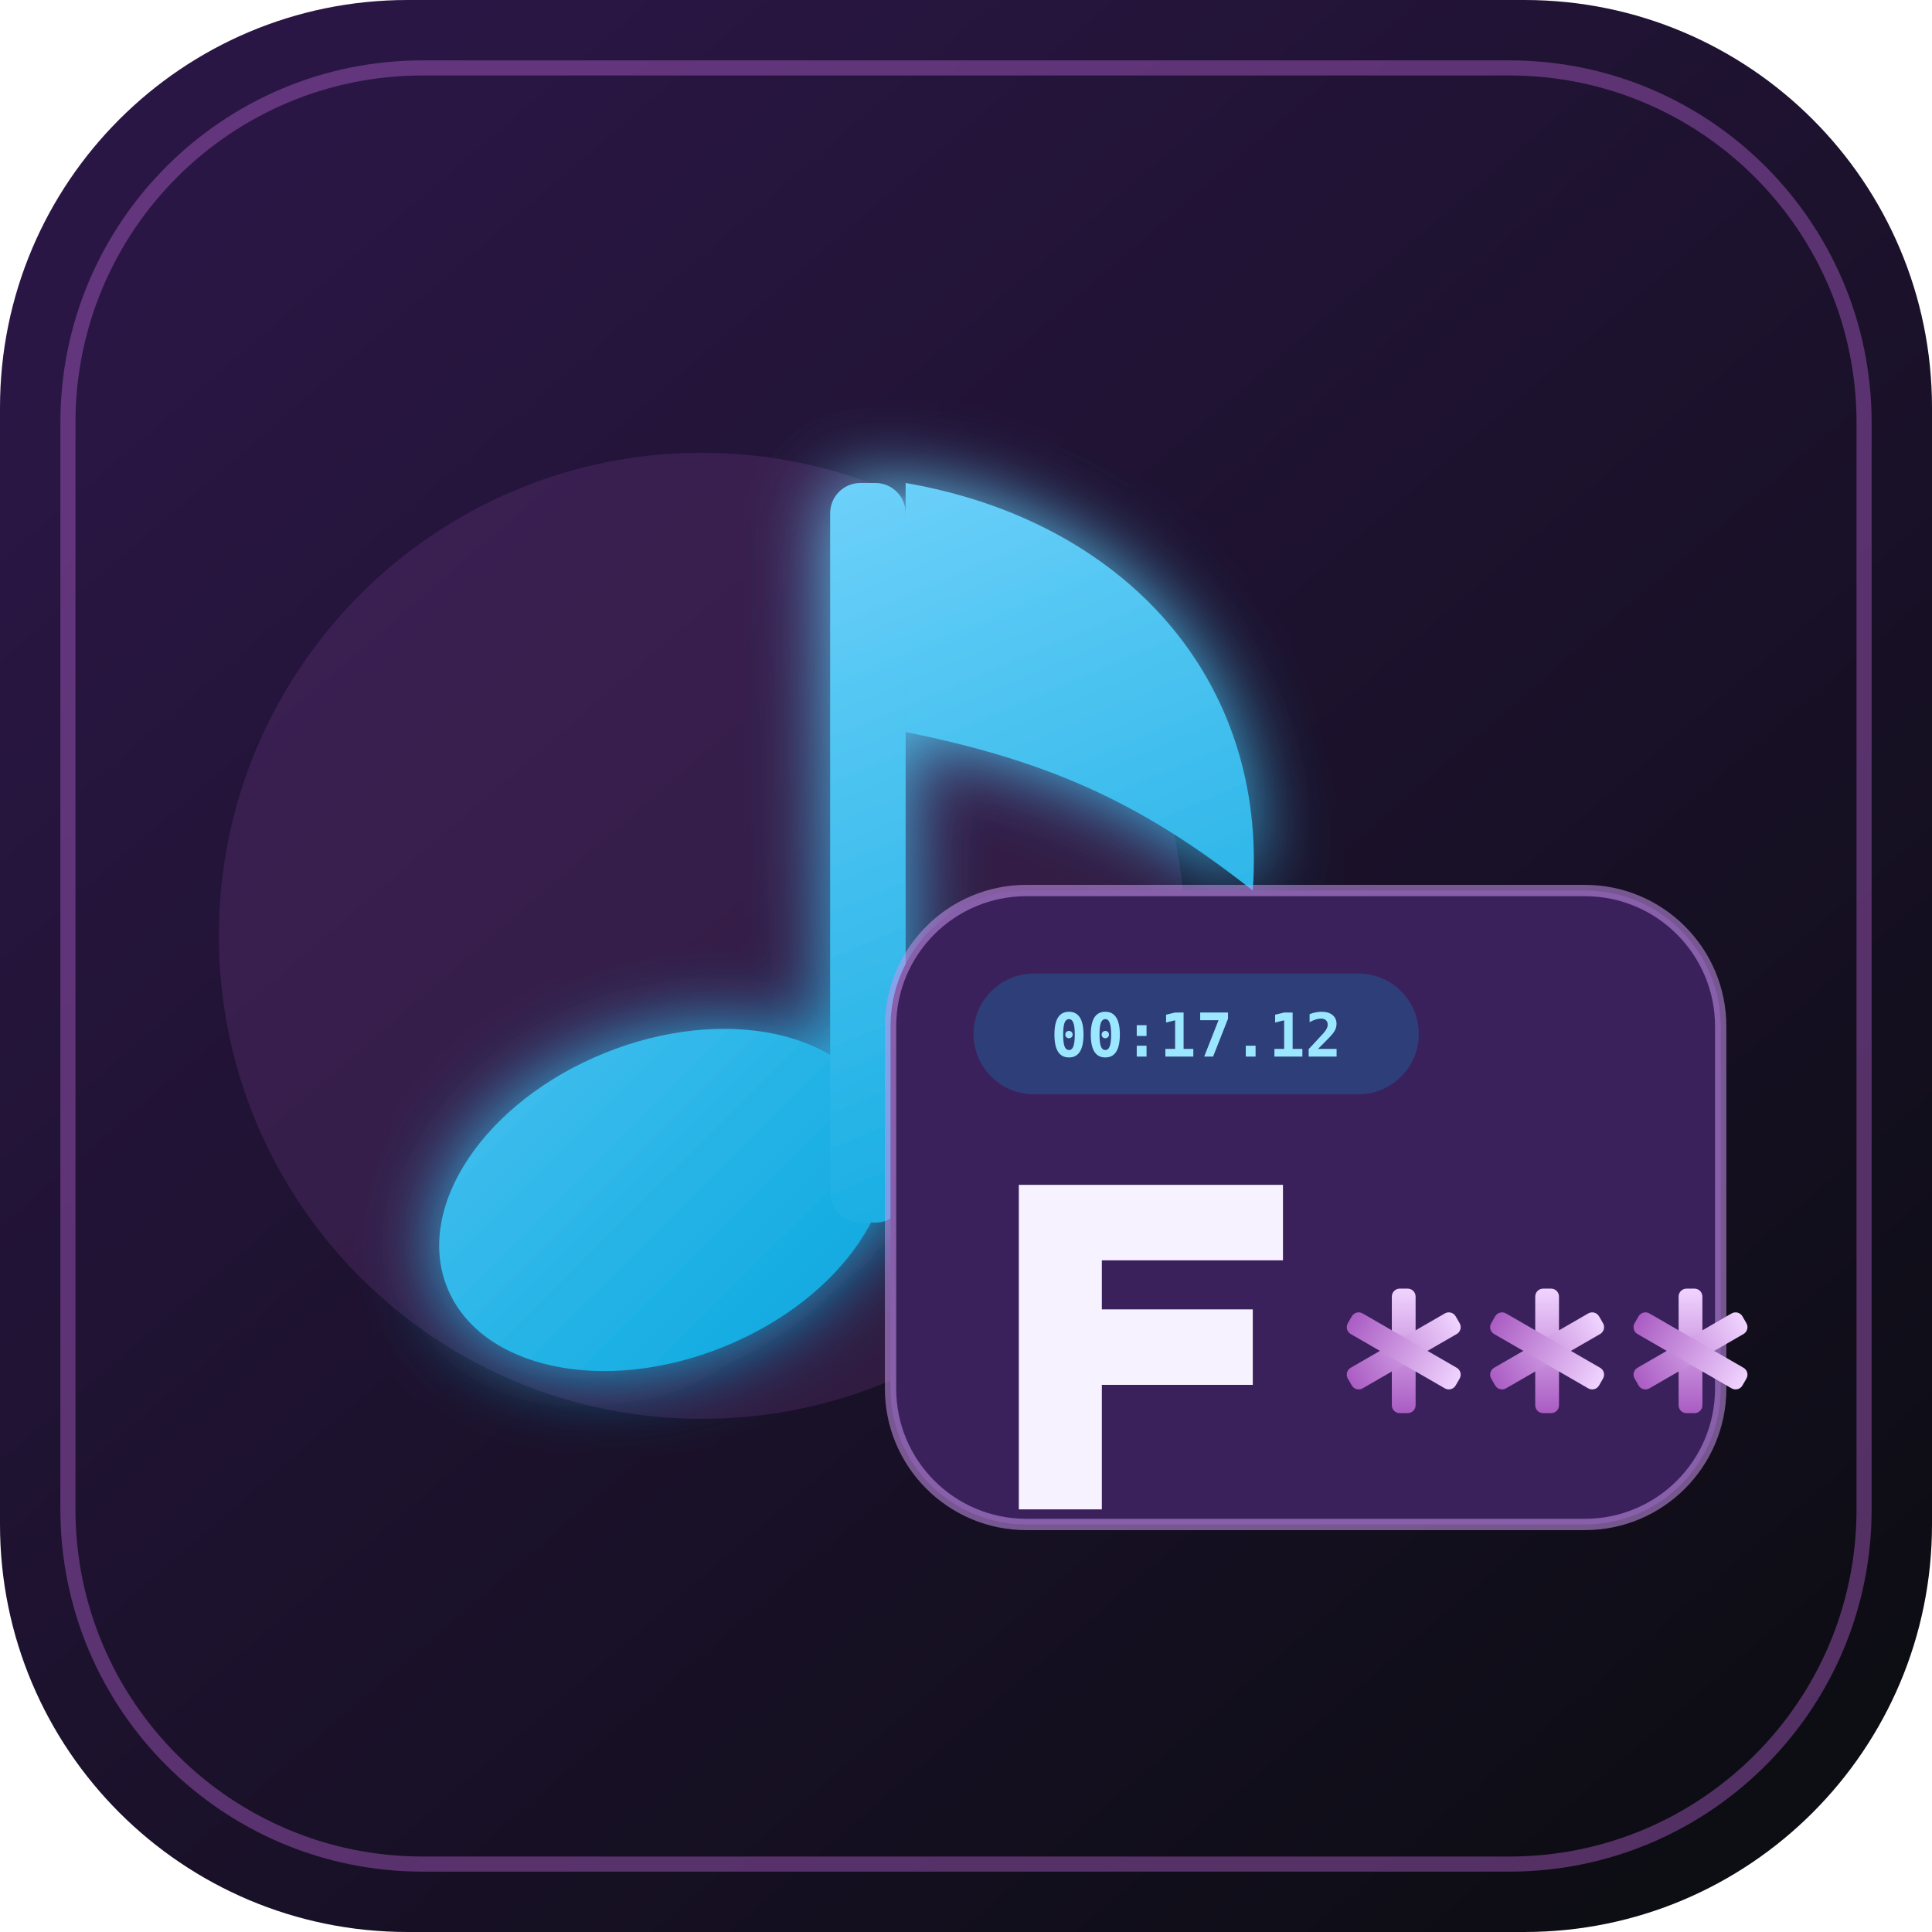
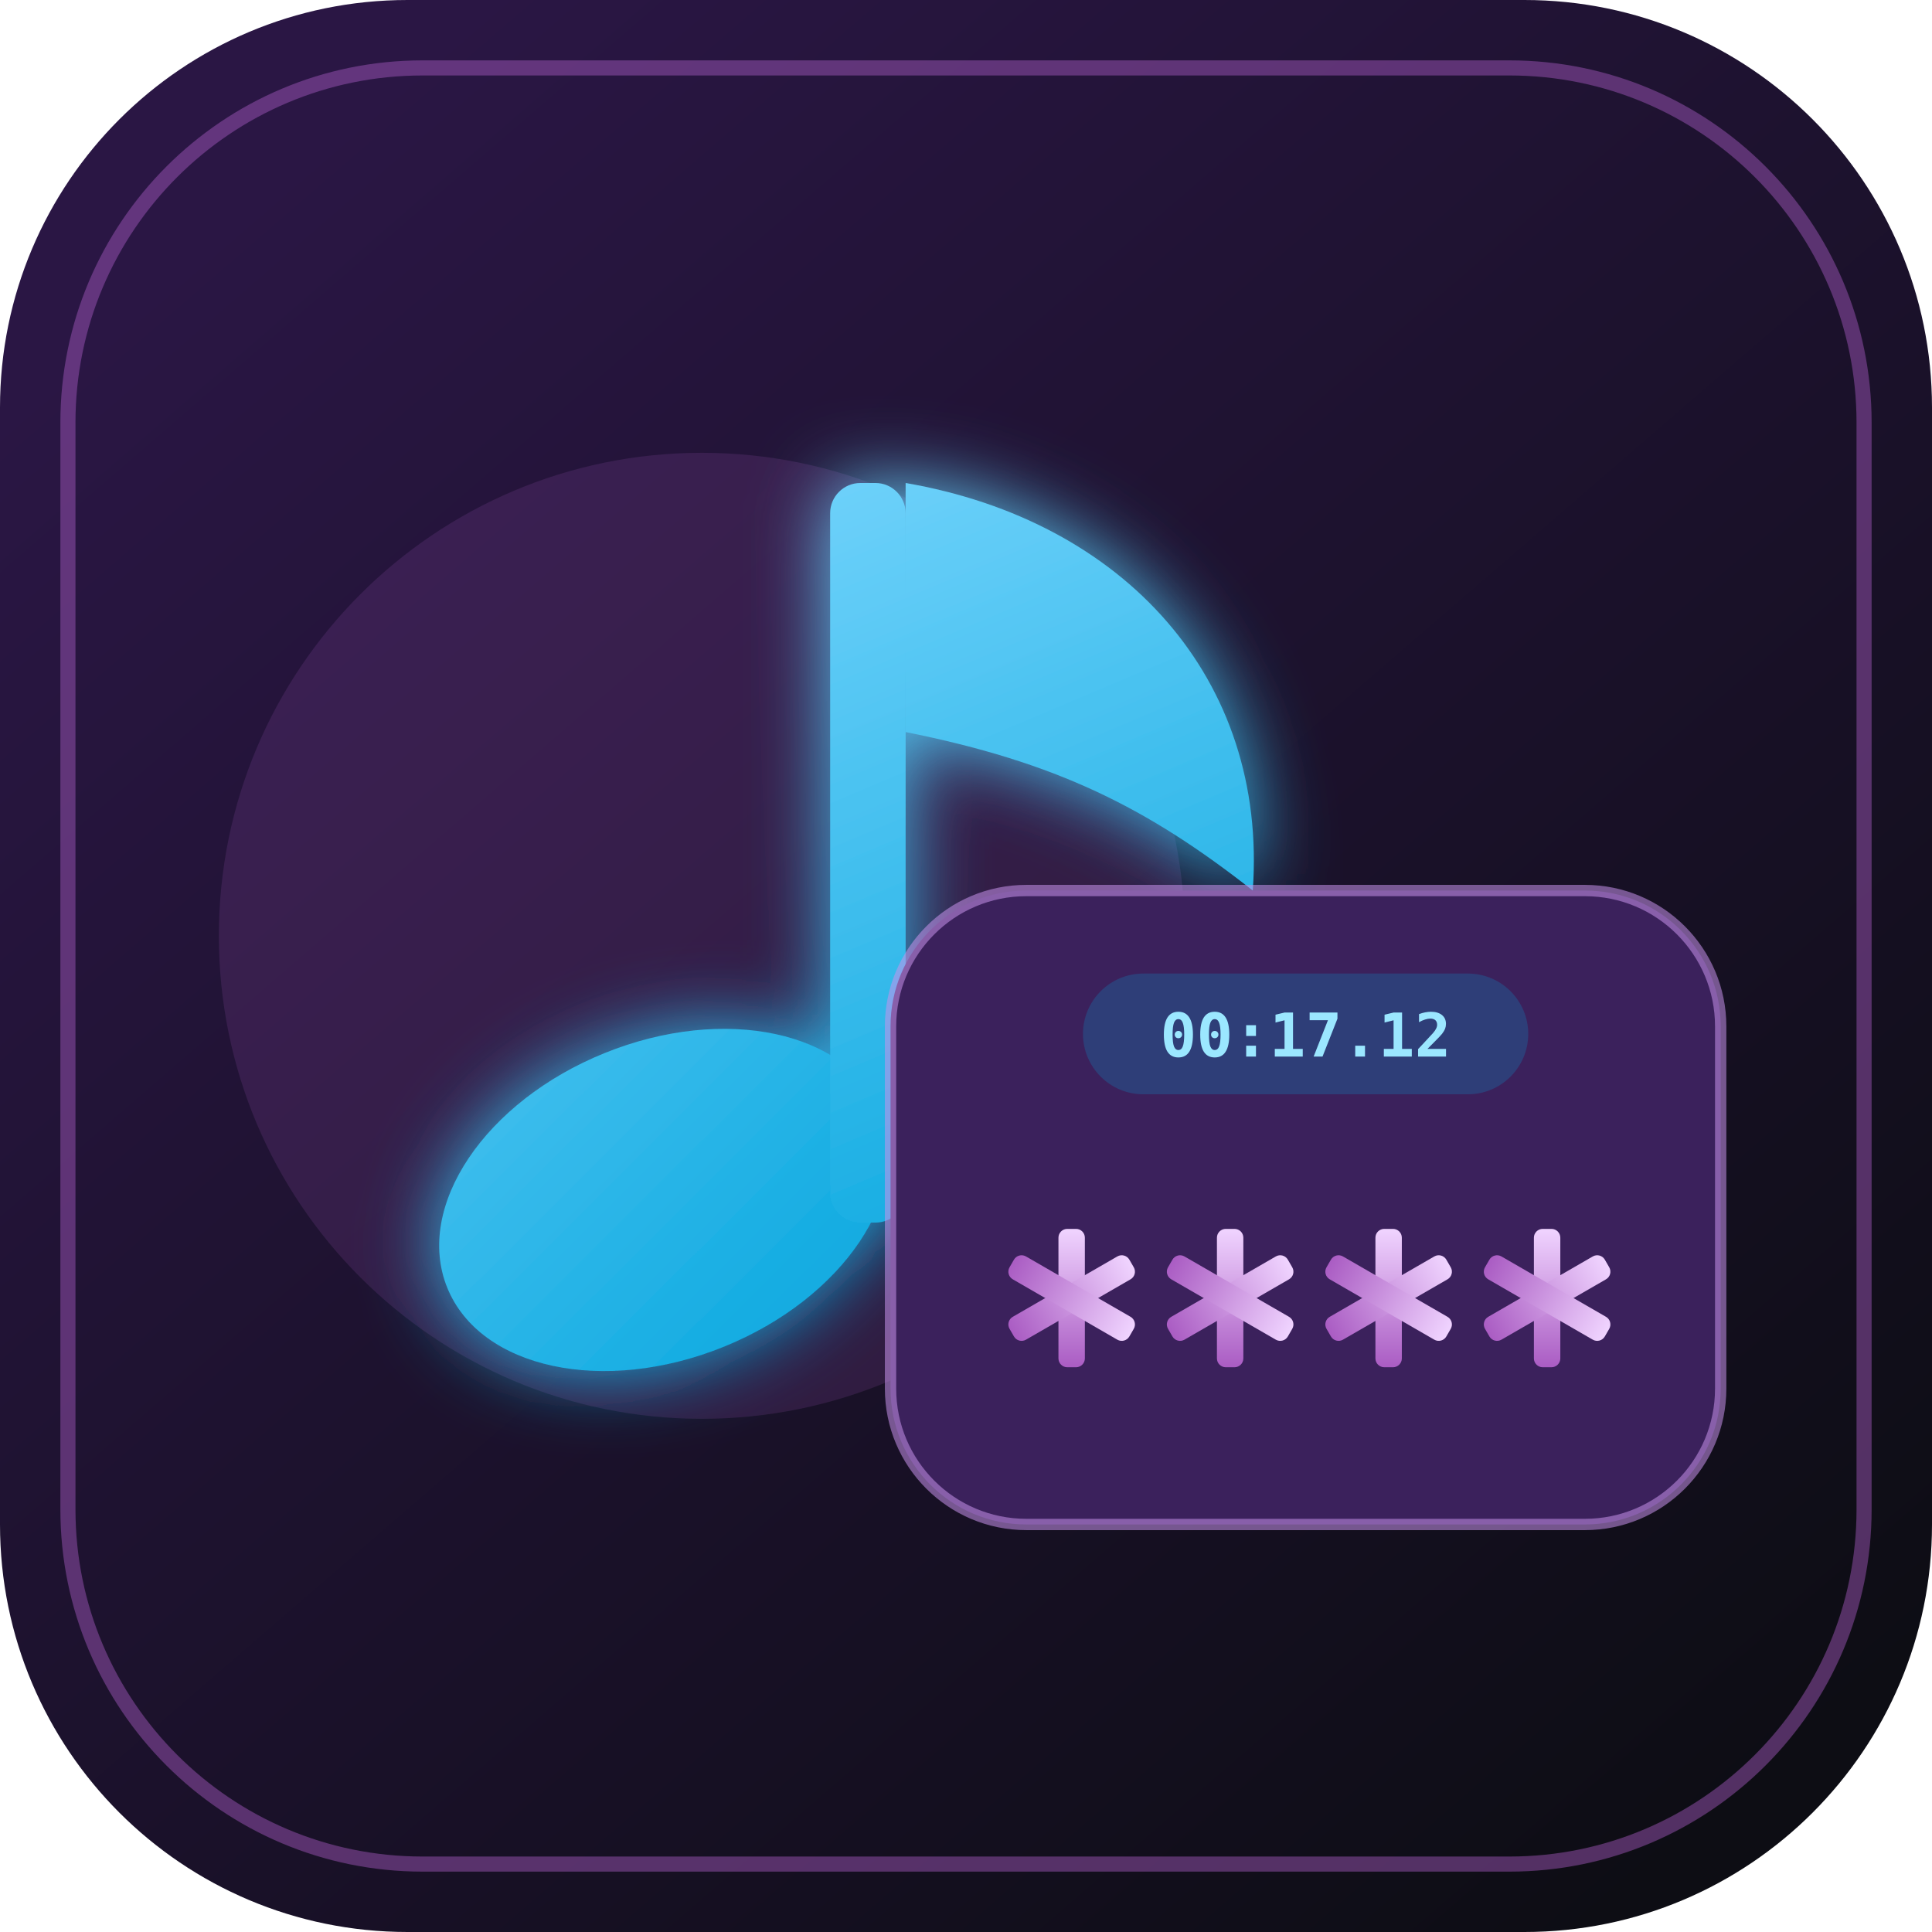
<svg xmlns="http://www.w3.org/2000/svg" viewBox="0 0 512 512" role="img" aria-label="Censored LRCLIB">
  <defs>
    <linearGradient id="bg" x1="80" y1="40" x2="460" y2="480" gradientUnits="userSpaceOnUse">
      <stop stop-color="#2a1644" />
      <stop offset="1" stop-color="#0d0d14" />
    </linearGradient>
    <linearGradient id="note" x1="140" y1="120" x2="250" y2="380" gradientUnits="userSpaceOnUse">
      <stop stop-color="#7fd8ff" />
      <stop offset="1" stop-color="#00a4dc" />
    </linearGradient>
    <linearGradient id="chip" x1="250" y1="240" x2="460" y2="430" gradientUnits="userSpaceOnUse">
      <stop stop-color="#3b215c" />
      <stop offset="1" stop-color="#241436" />
    </linearGradient>
    <linearGradient id="star" x1="0" y1="0" x2="0" y2="1">
      <stop stop-color="#f0d4ff" />
      <stop offset="1" stop-color="#aa5cc3" />
    </linearGradient>
    <filter id="glow" x="-30%" y="-30%" width="160%" height="160%">
      <feGaussianBlur stdDeviation="10" result="blur" />
      <feMerge>
        <feMergeNode in="blur" />
        <feMergeNode in="SourceGraphic" />
      </feMerge>
    </filter>
    <symbol id="asterisk" viewBox="-12 -12 24 24">
      <g fill="url(#star)">
        <rect x="-2.1" y="-11" width="4.2" height="22" rx="1.4" />
        <rect x="-2.1" y="-11" width="4.2" height="22" rx="1.4" transform="rotate(60)" />
        <rect x="-2.1" y="-11" width="4.2" height="22" rx="1.4" transform="rotate(120)" />
      </g>
    </symbol>
  </defs>
  <rect width="512" height="512" rx="108" fill="url(#bg)" />
  <rect x="18" y="18" width="476" height="476" rx="94" fill="none" stroke="#aa5cc3" stroke-opacity="0.45" stroke-width="4" />
  <circle cx="186" cy="248" r="128" fill="#aa5cc3" opacity="0.16" />
  <g fill="url(#note)" filter="url(#glow)">
    <ellipse cx="176" cy="318" rx="62" ry="42" transform="rotate(-22 176 318)" />
    <rect x="220" y="128" width="20" height="196" rx="8" />
    <path d="M240 128c58 10 96 52 92 108-28-22-52-34-92-42v-66z" />
  </g>
  <g transform="translate(236 236)">
    <rect width="220" height="168" rx="36" fill="url(#chip)" stroke="#c792ea" stroke-opacity="0.55" stroke-width="3" />
-     <rect x="22" y="22" width="118" height="32" rx="16" fill="#00a4dc" fill-opacity="0.22" />
-     <text x="81" y="44" text-anchor="middle" fill="#9be7ff" font-family="ui-monospace, SFMono-Regular, Menlo, Consolas, monospace" font-size="16" font-weight="700">00:17.12</text>
-     <path fill="#f7f2ff" d="M34 78h22v86H34zm22 0h48v20H56zm0 33h40v20H56z" />
-     <use href="#asterisk" x="118" y="104" width="36" height="36" />
-     <use href="#asterisk" x="156" y="104" width="36" height="36" />
-     <use href="#asterisk" x="194" y="104" width="36" height="36" />
+     <rect x="51" y="22" width="118" height="32" rx="16" fill="#00a4dc" fill-opacity="0.22" />
+     <text x="110" y="44" text-anchor="middle" fill="#9be7ff" font-family="ui-monospace, SFMono-Regular, Menlo, Consolas, monospace" font-size="16" font-weight="700">00:17.12</text>
+     <use href="#asterisk" x="28" y="88" width="40" height="40" />
+     <use href="#asterisk" x="70" y="88" width="40" height="40" />
+     <use href="#asterisk" x="112" y="88" width="40" height="40" />
+     <use href="#asterisk" x="154" y="88" width="40" height="40" />
  </g>
</svg>
